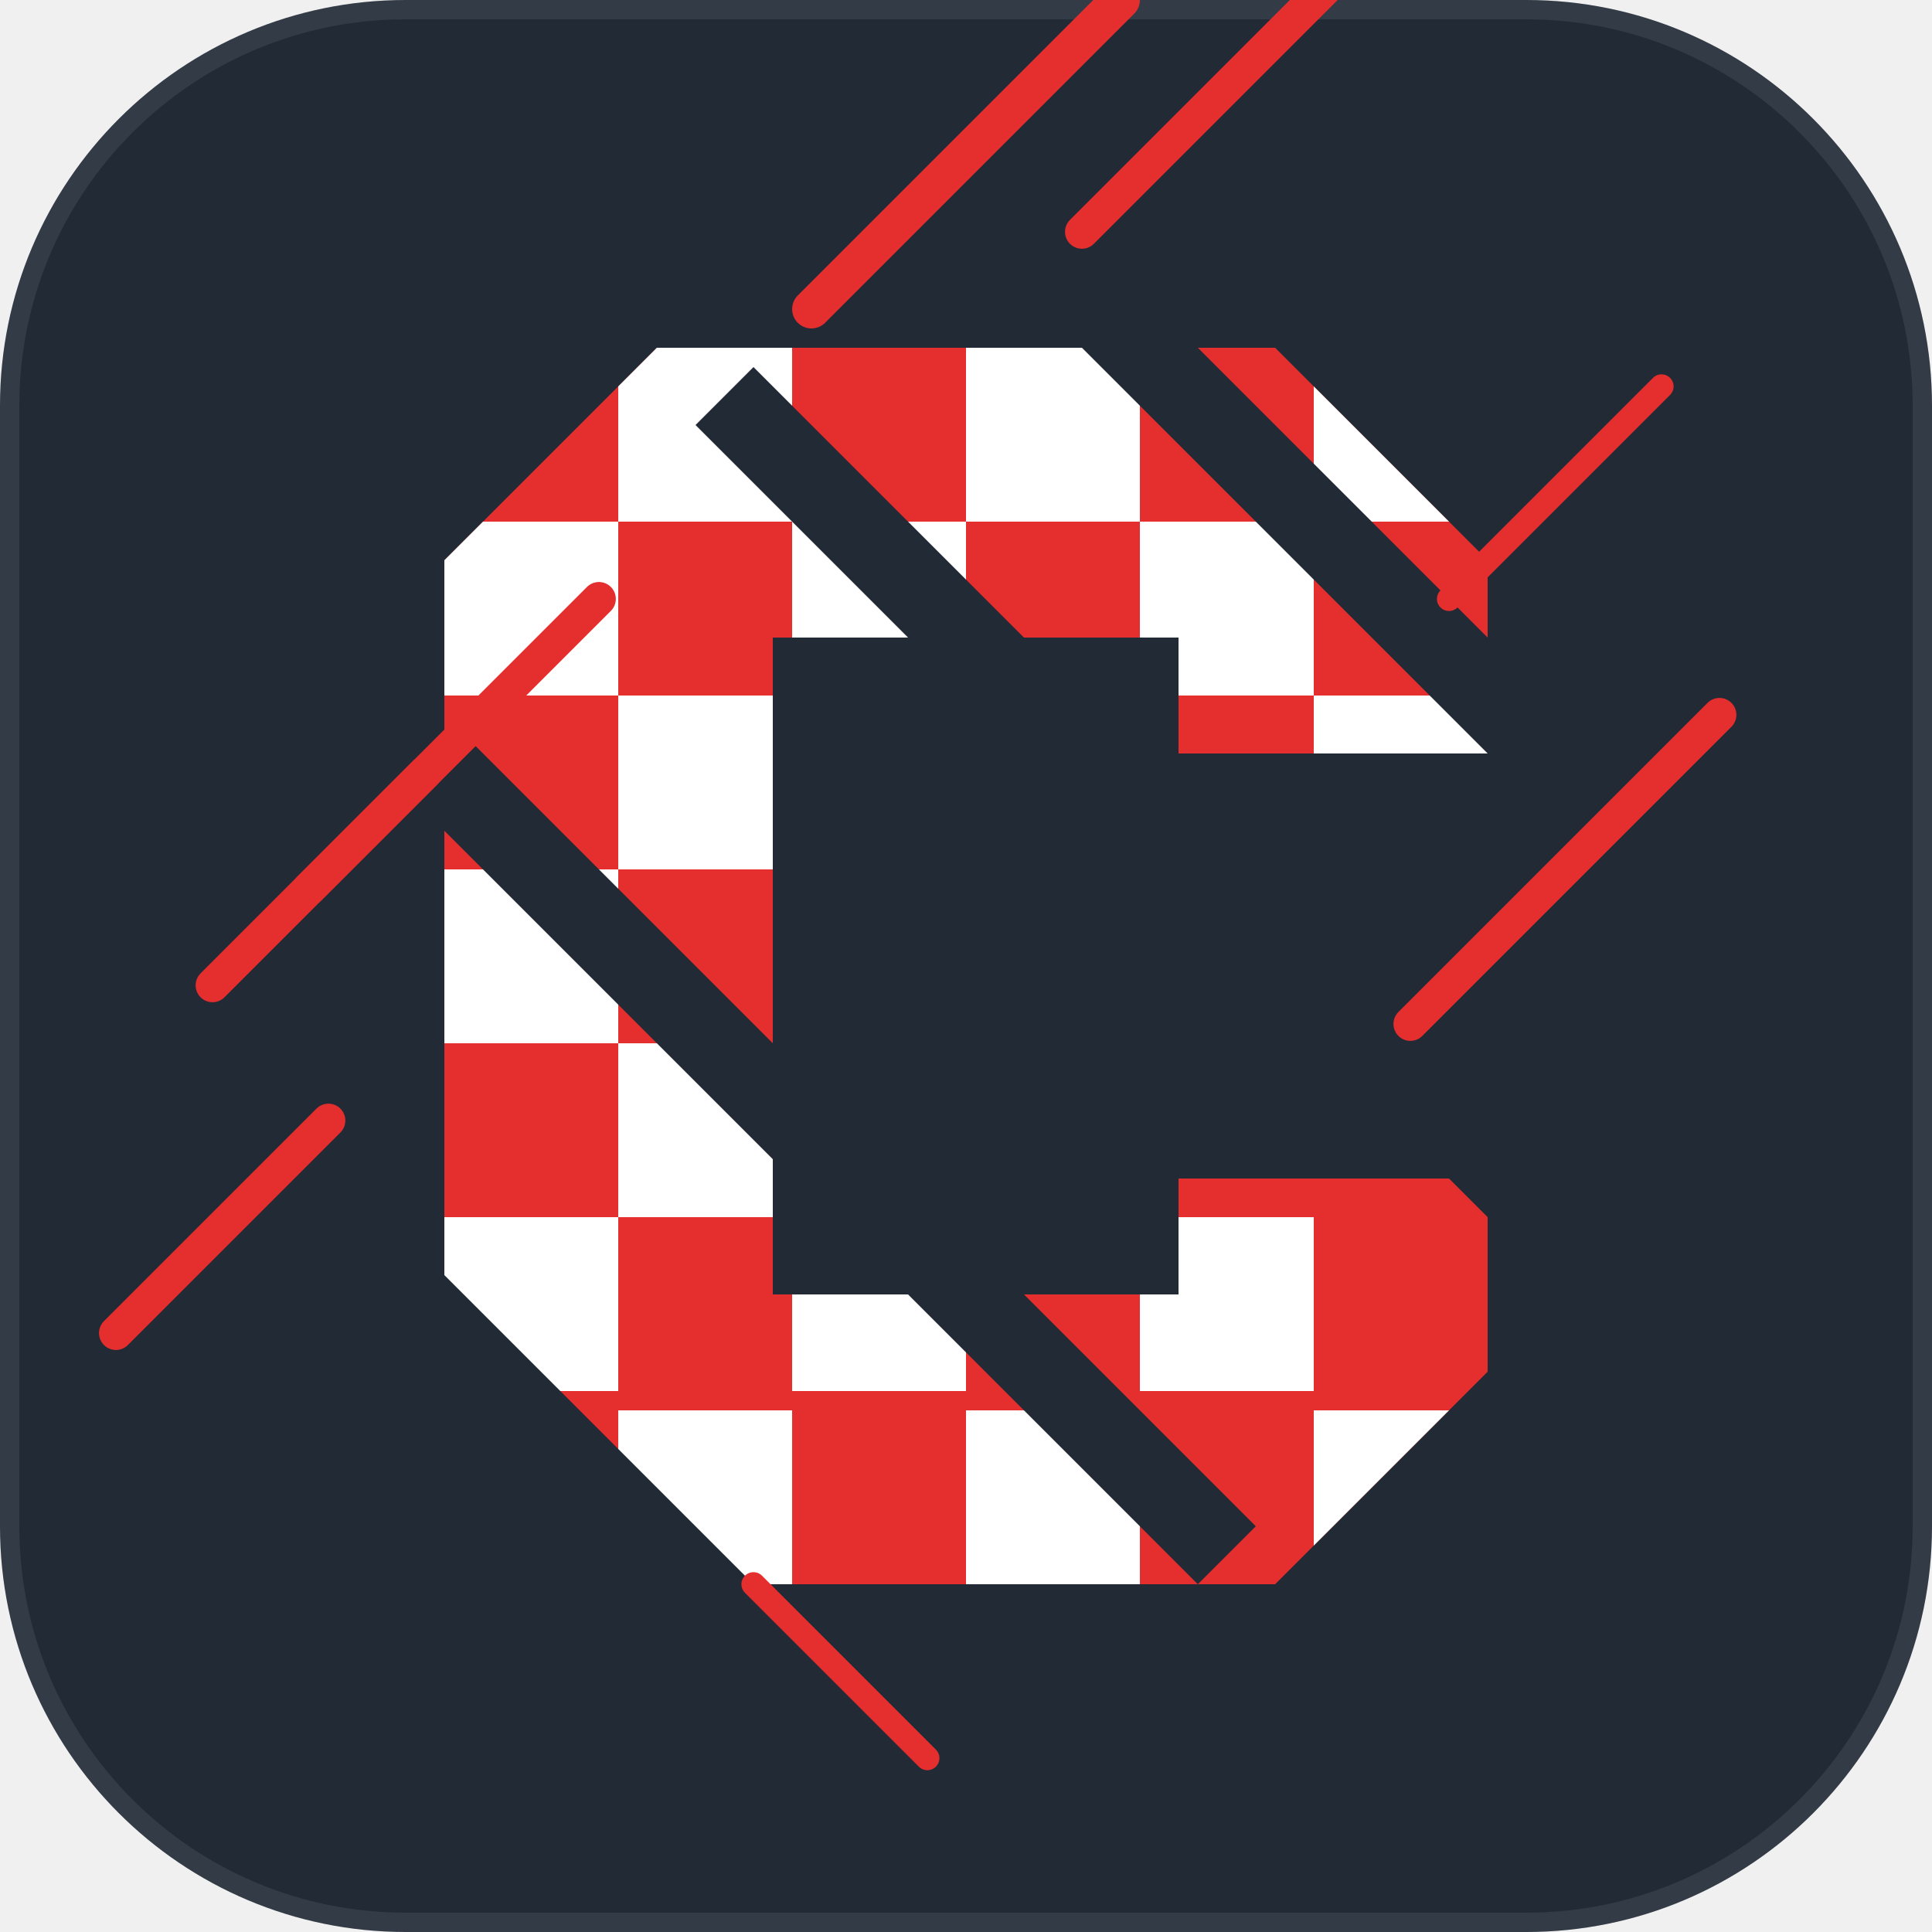
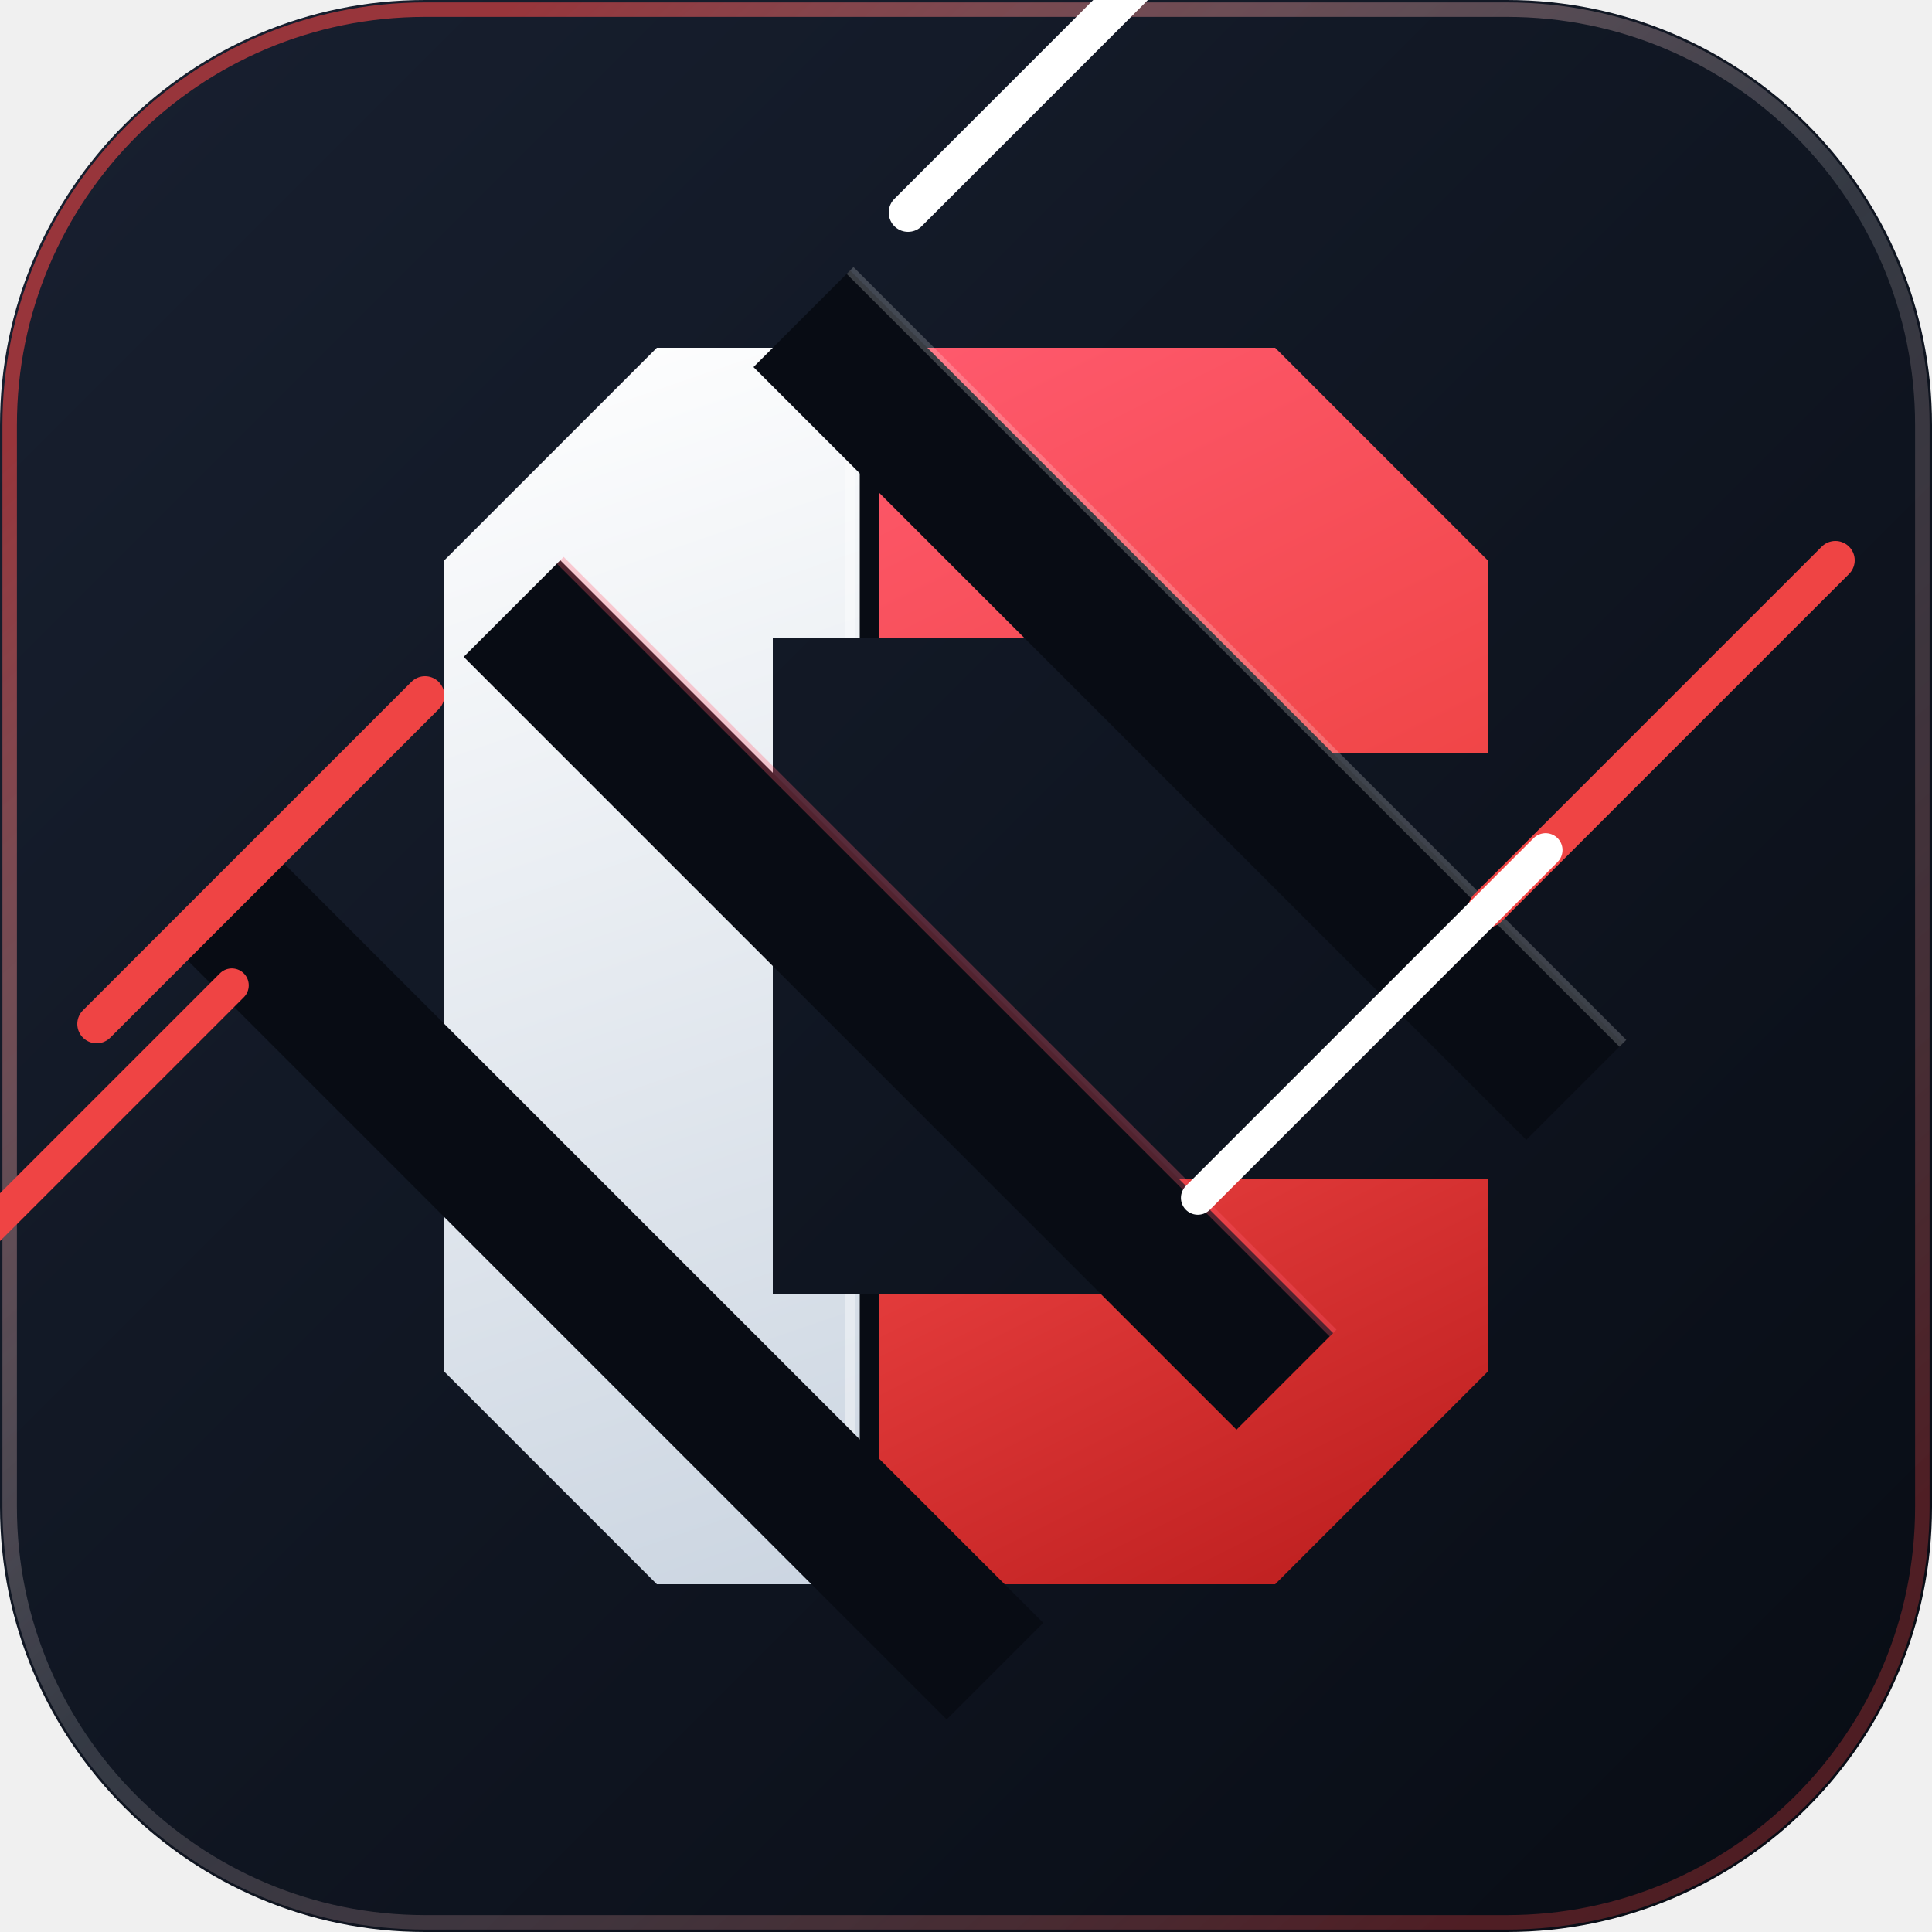
<svg xmlns="http://www.w3.org/2000/svg" viewBox="0 0 200 200" fill="none">
  <defs>
-     <clipPath id="cs-ext-clip">
+     <linearGradient id="cs-ext-bg" x1="0" y1="0" x2="200" y2="200" gradientUnits="userSpaceOnUse">
+       <stop offset="0%" stop-color="#182030" />
+       <stop offset="100%" stop-color="#080C14" />
+     </linearGradient>
+     <linearGradient id="cs-ext-rim" x1="30" y1="20" x2="170" y2="180" gradientUnits="userSpaceOnUse">
+       <stop offset="0%" stop-color="#EF4444" stop-opacity="0.6" />
+       <stop offset="50%" stop-color="#FFFFFF" stop-opacity="0.15" />
+       <stop offset="100%" stop-color="#EF4444" stop-opacity="0.3" />
+     </linearGradient>
+     <linearGradient id="cs-ext-white" x1="46" y1="36" x2="90" y2="164" gradientUnits="userSpaceOnUse">
+       <stop offset="0%" stop-color="#FFFFFF" />
+       <stop offset="100%" stop-color="#CBD5E1" />
+     </linearGradient>
+     <linearGradient id="cs-ext-red" x1="90" y1="36" x2="154" y2="164" gradientUnits="userSpaceOnUse">
+       <stop offset="0%" stop-color="#FF5A6E" />
+       <stop offset="50%" stop-color="#EF4444" />
+       <stop offset="100%" stop-color="#B91C1C" />
+     </linearGradient>
+     <clipPath id="cs-ext-c-clip">
      <path d="M68 36 L132 36 L154 58 L154 78 L122 78 L122 66 L80 66 L80 134 L122 134 L122 122 L154 122 L154 142 L132 164 L68 164 L46 142 L46 58 Z" />
    </clipPath>
  </defs>
-   <rect width="200" height="200" rx="42" fill="#222A36" />
-   <rect x="1" y="1" width="198" height="198" rx="41" stroke="#FFFFFF" stroke-opacity="0.08" stroke-width="2" />
-   <g clip-path="url(#cs-ext-clip)">
-     <rect x="36" y="26" width="128" height="148" fill="#E52E2E" />
-     <rect x="64" y="36" width="18" height="18" fill="#FFFFFF" />
-     <rect x="100" y="36" width="18" height="18" fill="#FFFFFF" />
-     <rect x="136" y="36" width="18" height="18" fill="#FFFFFF" />
-     <rect x="46" y="54" width="18" height="18" fill="#FFFFFF" />
-     <rect x="82" y="54" width="18" height="18" fill="#FFFFFF" />
-     <rect x="118" y="54" width="18" height="18" fill="#FFFFFF" />
-     <rect x="64" y="72" width="18" height="18" fill="#FFFFFF" />
-     <rect x="136" y="72" width="18" height="18" fill="#FFFFFF" />
-     <rect x="46" y="90" width="18" height="18" fill="#FFFFFF" />
-     <rect x="64" y="108" width="18" height="18" fill="#FFFFFF" />
-     <rect x="46" y="126" width="18" height="18" fill="#FFFFFF" />
-     <rect x="82" y="126" width="18" height="18" fill="#FFFFFF" />
-     <rect x="118" y="126" width="18" height="18" fill="#FFFFFF" />
-     <rect x="64" y="146" width="18" height="18" fill="#FFFFFF" />
-     <rect x="100" y="146" width="18" height="18" fill="#FFFFFF" />
-     <rect x="136" y="146" width="18" height="18" fill="#FFFFFF" />
+   <rect width="200" height="200" rx="44" fill="url(#cs-ext-bg)" />
+   <rect x="1" y="1" width="198" height="198" rx="43" stroke="url(#cs-ext-rim)" stroke-width="1.5" />
+   <g clip-path="url(#cs-ext-c-clip)">
+     <path d="M46 36 L90 36 L90 164 L46 164 Z" fill="url(#cs-ext-white)" />
+     <path d="M90 36 L154 36 L154 164 L90 164 Z" fill="url(#cs-ext-red)" />
+     <line x1="90" y1="36" x2="90" y2="164" stroke="#080C14" stroke-width="2" />
+     <line x1="88" y1="36" x2="88" y2="164" stroke="#FFFFFF" stroke-opacity="0.4" stroke-width="1" />
  </g>
-   <path d="M112 24 L168 80 L162 86 L106 30 Z" fill="#222A36" />
-   <path d="M112 24 L142 -6" stroke="#E52E2E" stroke-width="3.5" stroke-linecap="round" />
-   <path d="M150 62 L172 40" stroke="#E52E2E" stroke-width="2.5" stroke-linecap="round" />
-   <path d="M78 38 L160 120 L154 126 L72 44 Z" fill="#222A36" />
-   <path d="M84 32 L116 0" stroke="#E52E2E" stroke-width="4" stroke-linecap="round" />
-   <path d="M146 106 L178 74" stroke="#E52E2E" stroke-width="3.5" stroke-linecap="round" />
-   <path d="M48 76 L130 158 L124 164 L42 82 Z" fill="#222A36" />
-   <path d="M44 80 L22 102" stroke="#E52E2E" stroke-width="3.5" stroke-linecap="round" />
-   <path d="M62 62 L32 92" stroke="#E52E2E" stroke-width="3.5" stroke-linecap="round" />
-   <path d="M32 118 L94 180 L88 186 L26 124 Z" fill="#222A36" />
-   <path d="M34 116 L12 138" stroke="#E52E2E" stroke-width="3.5" stroke-linecap="round" />
-   <path d="M78 164 L96 182" stroke="#E52E2E" stroke-width="2.5" stroke-linecap="round" />
+   <path d="M88 28 L168 108 L158 118 L78 38 Z" fill="#080C14" />
+   <path d="M88 28 L168 108" stroke="#FFFFFF" stroke-opacity="0.2" stroke-width="1" />
+   <path d="M58 58 L138 138 L128 148 L48 68 Z" fill="#080C14" />
+   <path d="M58 58 L138 138" stroke="#FF5A6E" stroke-opacity="0.3" stroke-width="1" />
+   <path d="M28 88 L108 168 L98 178 L18 98 Z" fill="#080C14" />
+   <path d="M94 22 L128 -12" stroke="#FFFFFF" stroke-width="4" stroke-linecap="round" />
+   <path d="M154 94 L190 58" stroke="#EF4444" stroke-width="4" stroke-linecap="round" />
+   <path d="M44 72 L10 106" stroke="#EF4444" stroke-width="4" stroke-linecap="round" />
+   <path d="M124 124 L160 88" stroke="#FFFFFF" stroke-width="3.5" stroke-linecap="round" />
+   <path d="M24 102 L-10 136" stroke="#EF4444" stroke-width="3.5" stroke-linecap="round" />
</svg>
